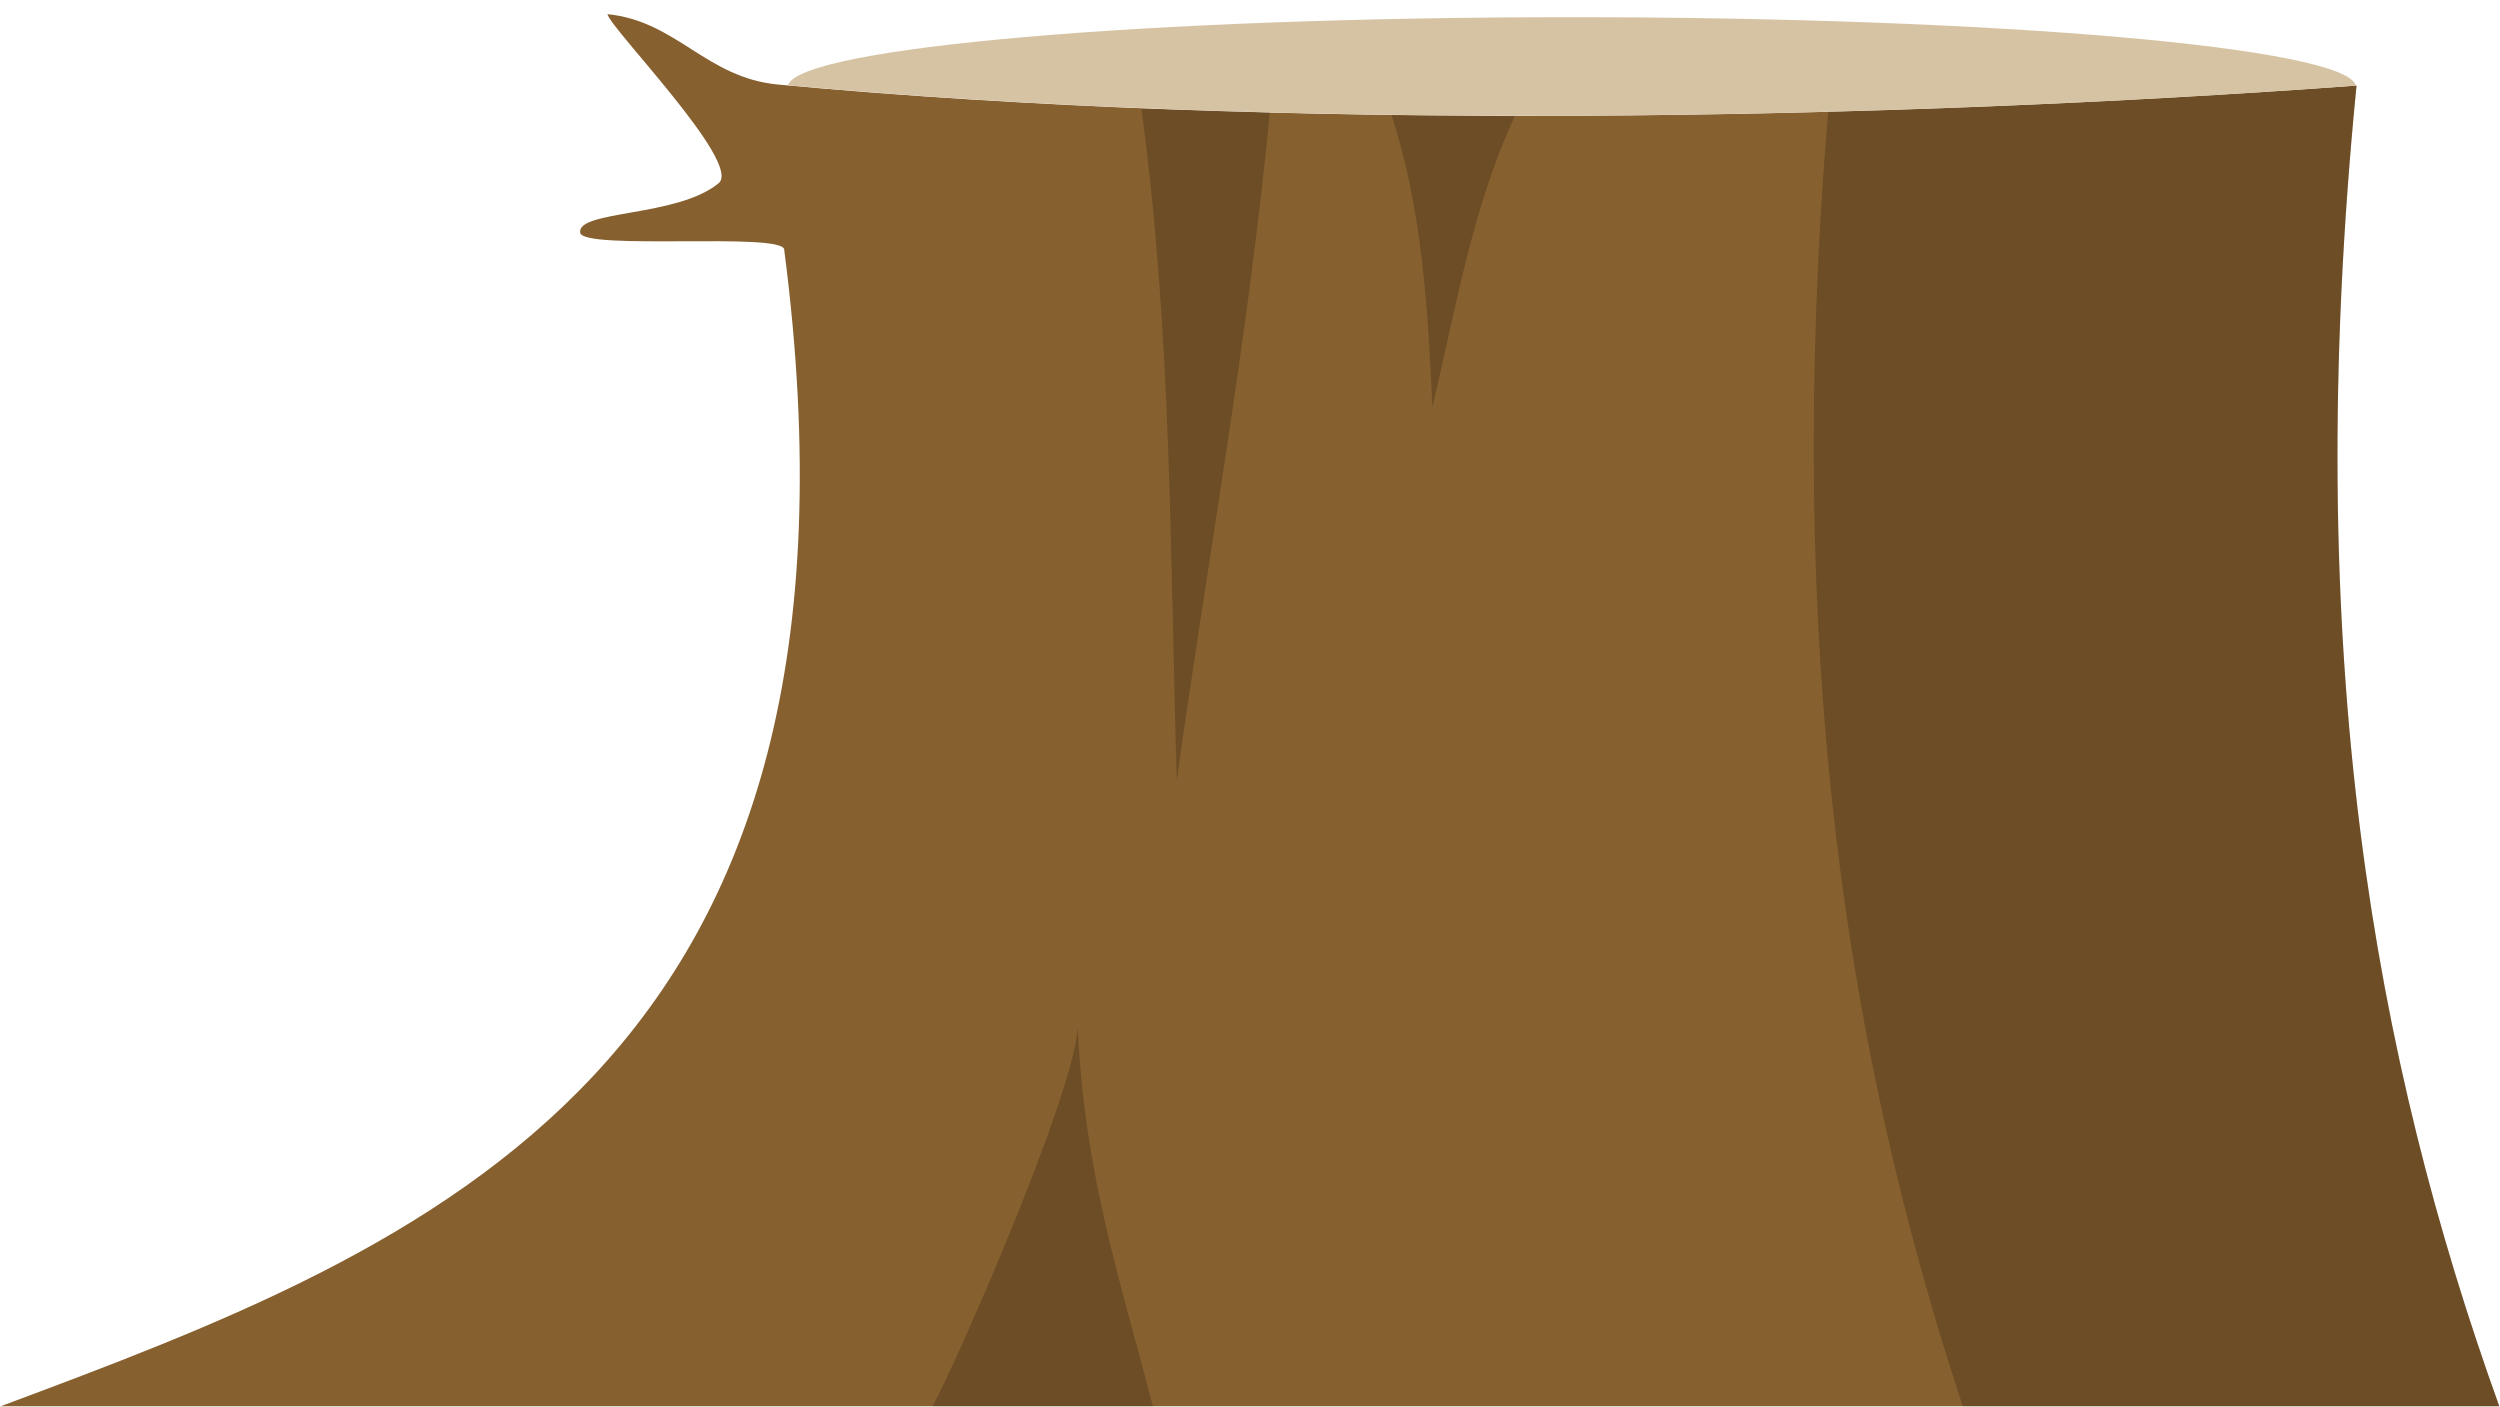
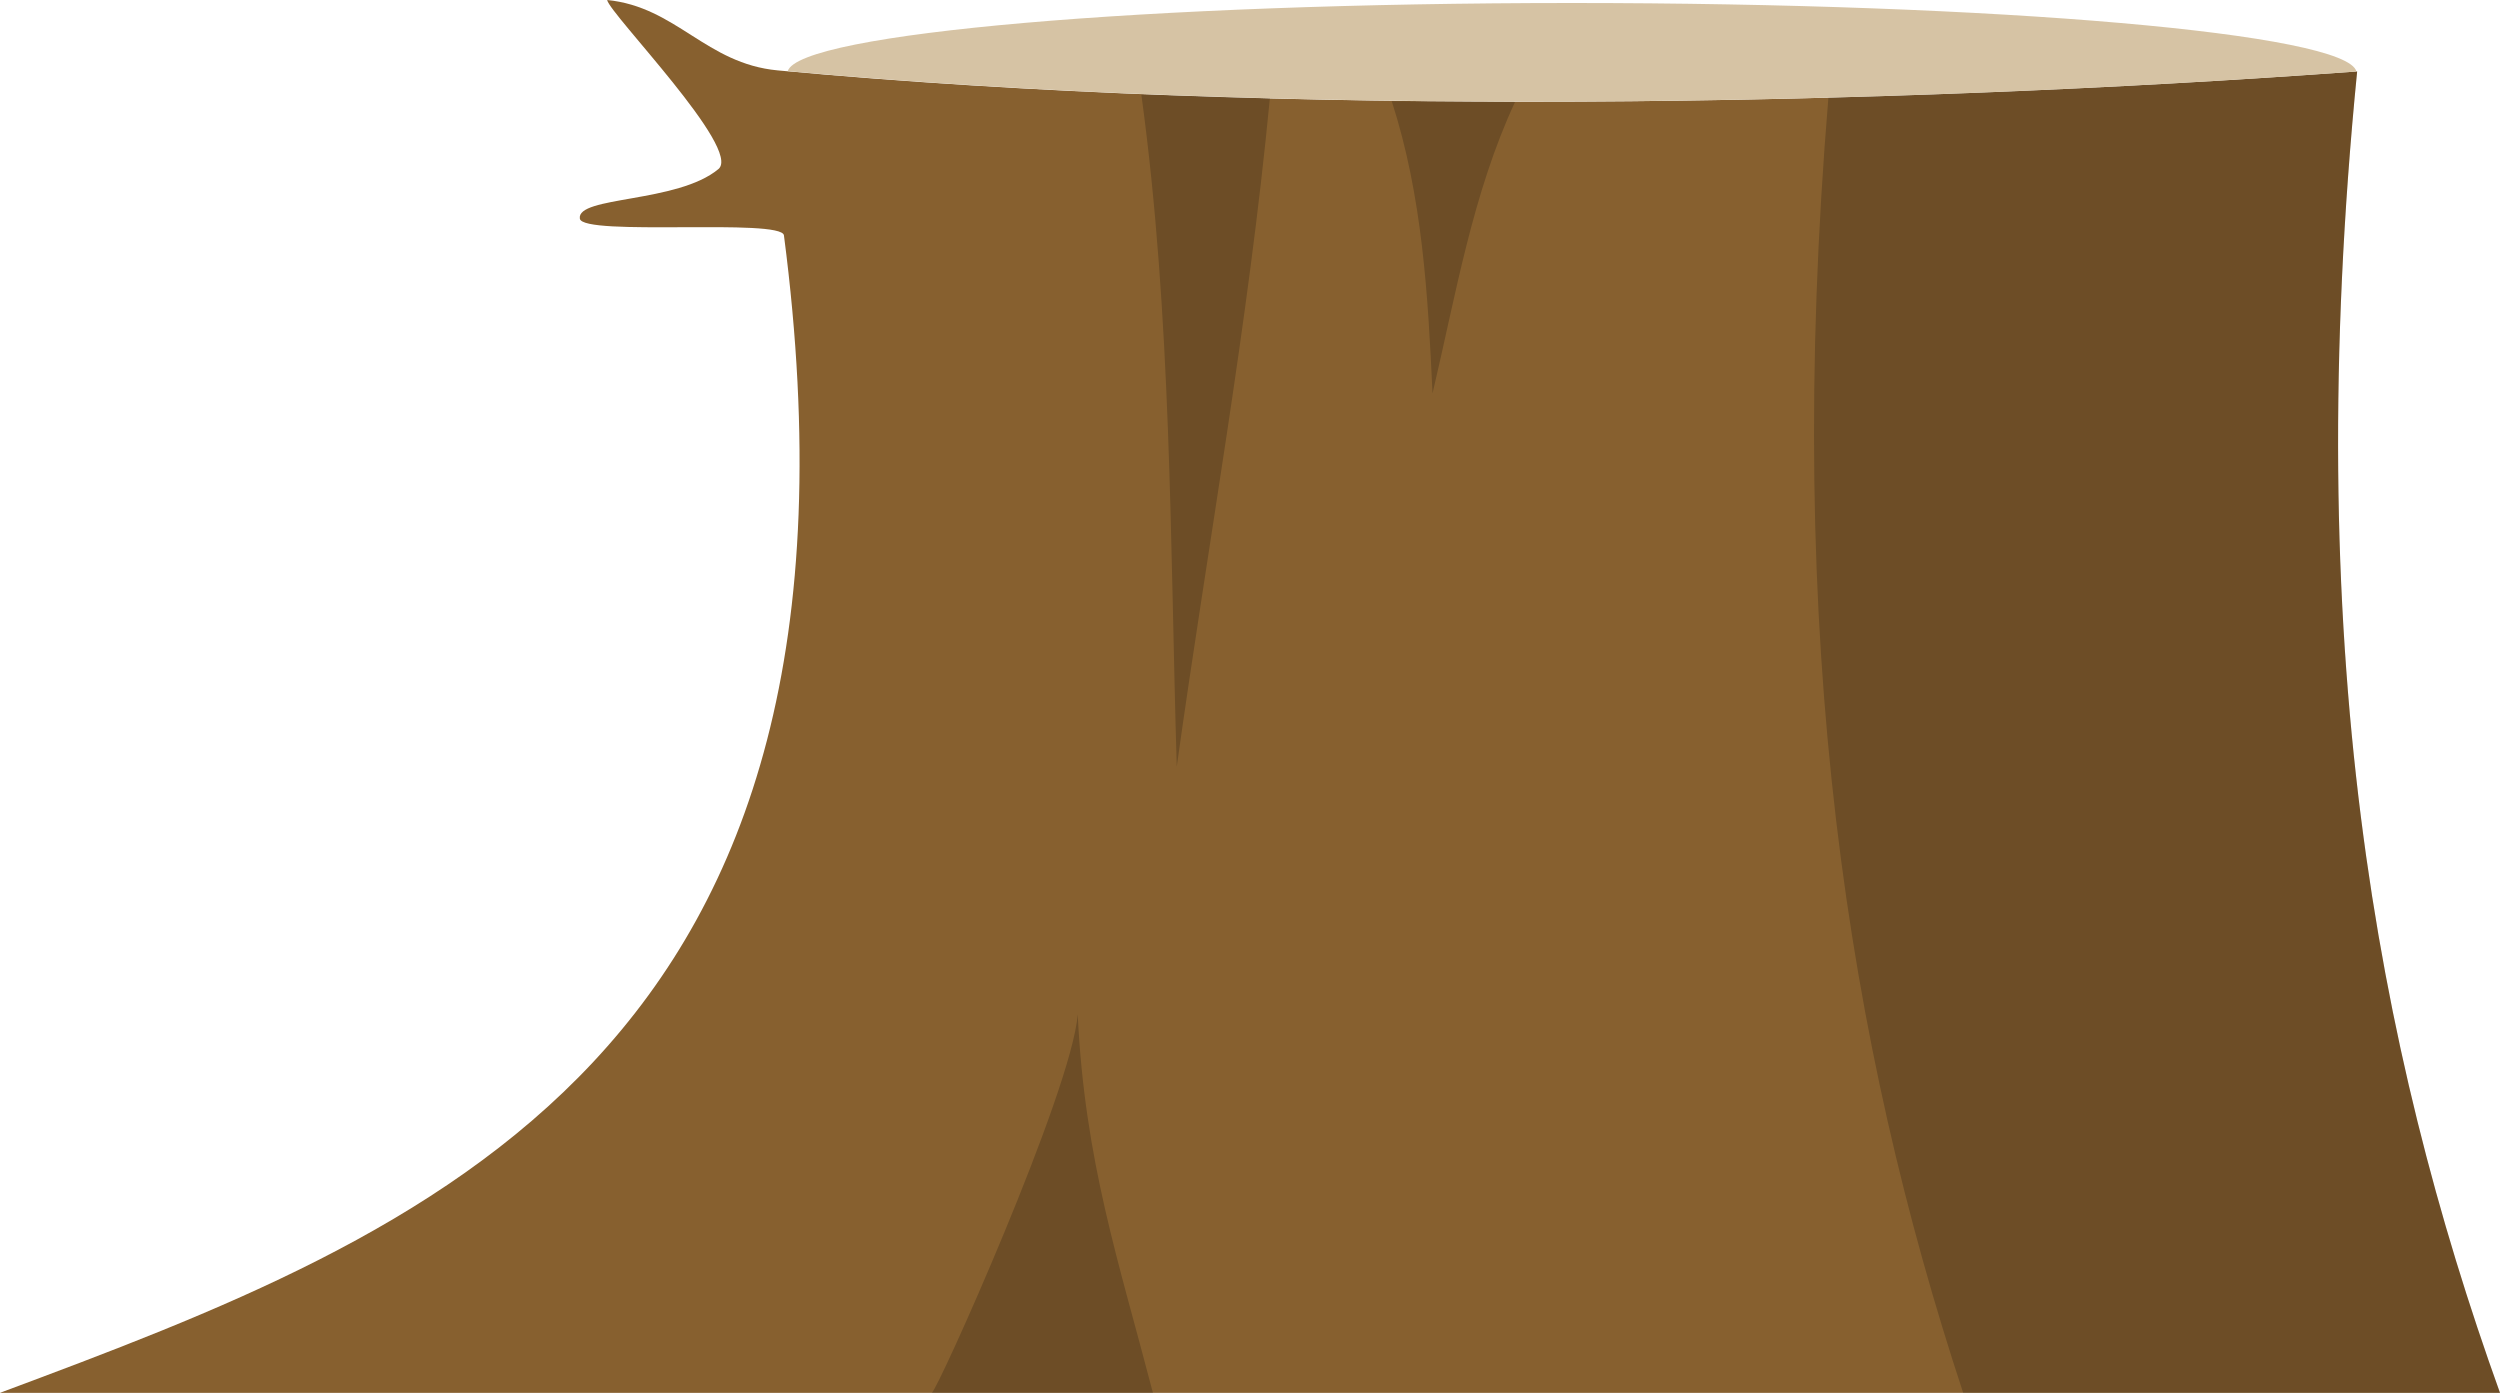
- <svg xmlns="http://www.w3.org/2000/svg" width="1920.0px" height="1080.0px" viewBox="0 0 1920.0 1080.0" version="1.1" id="SVGRoot">
+ <svg xmlns="http://www.w3.org/2000/svg" width="1918.985" height="1069.144" viewBox="0 0 1918.985 1069.144" version="1.1" id="SVGRoot">
  <defs id="defs957" />
-   <g id="layer1">
+   <g id="layer1" transform="translate(-0.4909424,-10.88582)">
    <g id="g1187" transform="matrix(26.78818,0,0,26.78818,-21848.025,-11186.573)">
      <path style="fill:#87602f;fill-opacity:1;stroke:none;stroke-width:1.023px;stroke-linecap:butt;stroke-linejoin:miter;stroke-opacity:1" d="m 815.603,457.911 h 71.635 c -3.558,-9.888 -5.71,-21.527 -4.093,-37.864 -13.595,0.999 -30.798,1.318 -45.258,-0.03 C 835.83,419.825 834.982,418.196 833,418 c 0.078,0.405 3.873,4.273 3.189,4.844 -1.174,0.98 -4.07,0.771 -3.971,1.421 0.078,0.513 5.784,-0.017 5.848,0.479 3.063,23.536 -10.142,28.567 -22.463,33.166 z" id="path1070-3" />
      <path id="path1070-3-6" style="fill:#000000;fill-opacity:0.196;stroke:none;stroke-width:1.023px;stroke-linecap:butt;stroke-linejoin:miter;stroke-opacity:1" d="m 883.145,420.047 c -4.702,0.345 -9.848,0.602 -15.15,0.744 -1.298,15.596 0.593,27.216 3.861,37.119 h 15.383 c -3.558,-9.888 -5.71,-21.526 -4.094,-37.863 z" />
      <path style="fill:#000000;fill-opacity:0.196;stroke:none;stroke-width:1.023px;stroke-linecap:butt;stroke-linejoin:miter;stroke-opacity:1" d="m 842.301,457.911 h 6.338 c -0.976,-3.754 -1.956,-6.637 -2.155,-10.845 -0.165,2.196 -4.049,10.852 -4.183,10.845 z" id="path1070-3-3" />
      <path style="fill:#000000;fill-opacity:0.196;stroke:none;stroke-width:1.023px;stroke-linecap:butt;stroke-linejoin:miter;stroke-opacity:1" d="m 849.322,439.968 c 0.89,-6.384 2.043,-12.632 2.668,-19.153 l -3.683,-0.109 c 0.874,6.421 0.822,12.842 1.015,19.262 z" id="path1070-3-5" />
      <path id="path1163" style="opacity:1;fill:#d6c3a4;fill-opacity:1;fill-rule:evenodd;stroke:none;stroke-width:0.535;stroke-opacity:0.816" d="m 860.631,418.086 a 22.509,2.008 0 0 0 -22.457,1.953 c 14.395,1.317 31.448,1.001 44.951,0.01 a 22.509,2.008 0 0 0 -22.494,-1.963 z" />
      <path style="fill:#000000;fill-opacity:0.196;stroke:none;stroke-width:1px;stroke-linecap:butt;stroke-linejoin:miter;stroke-opacity:1" d="m 855.482,420.9 c 0.882,2.73 1.037,5.55 1.169,8.373 0.667,-2.83 1.147,-5.732 2.363,-8.349 z" id="path1179" />
    </g>
  </g>
</svg>
